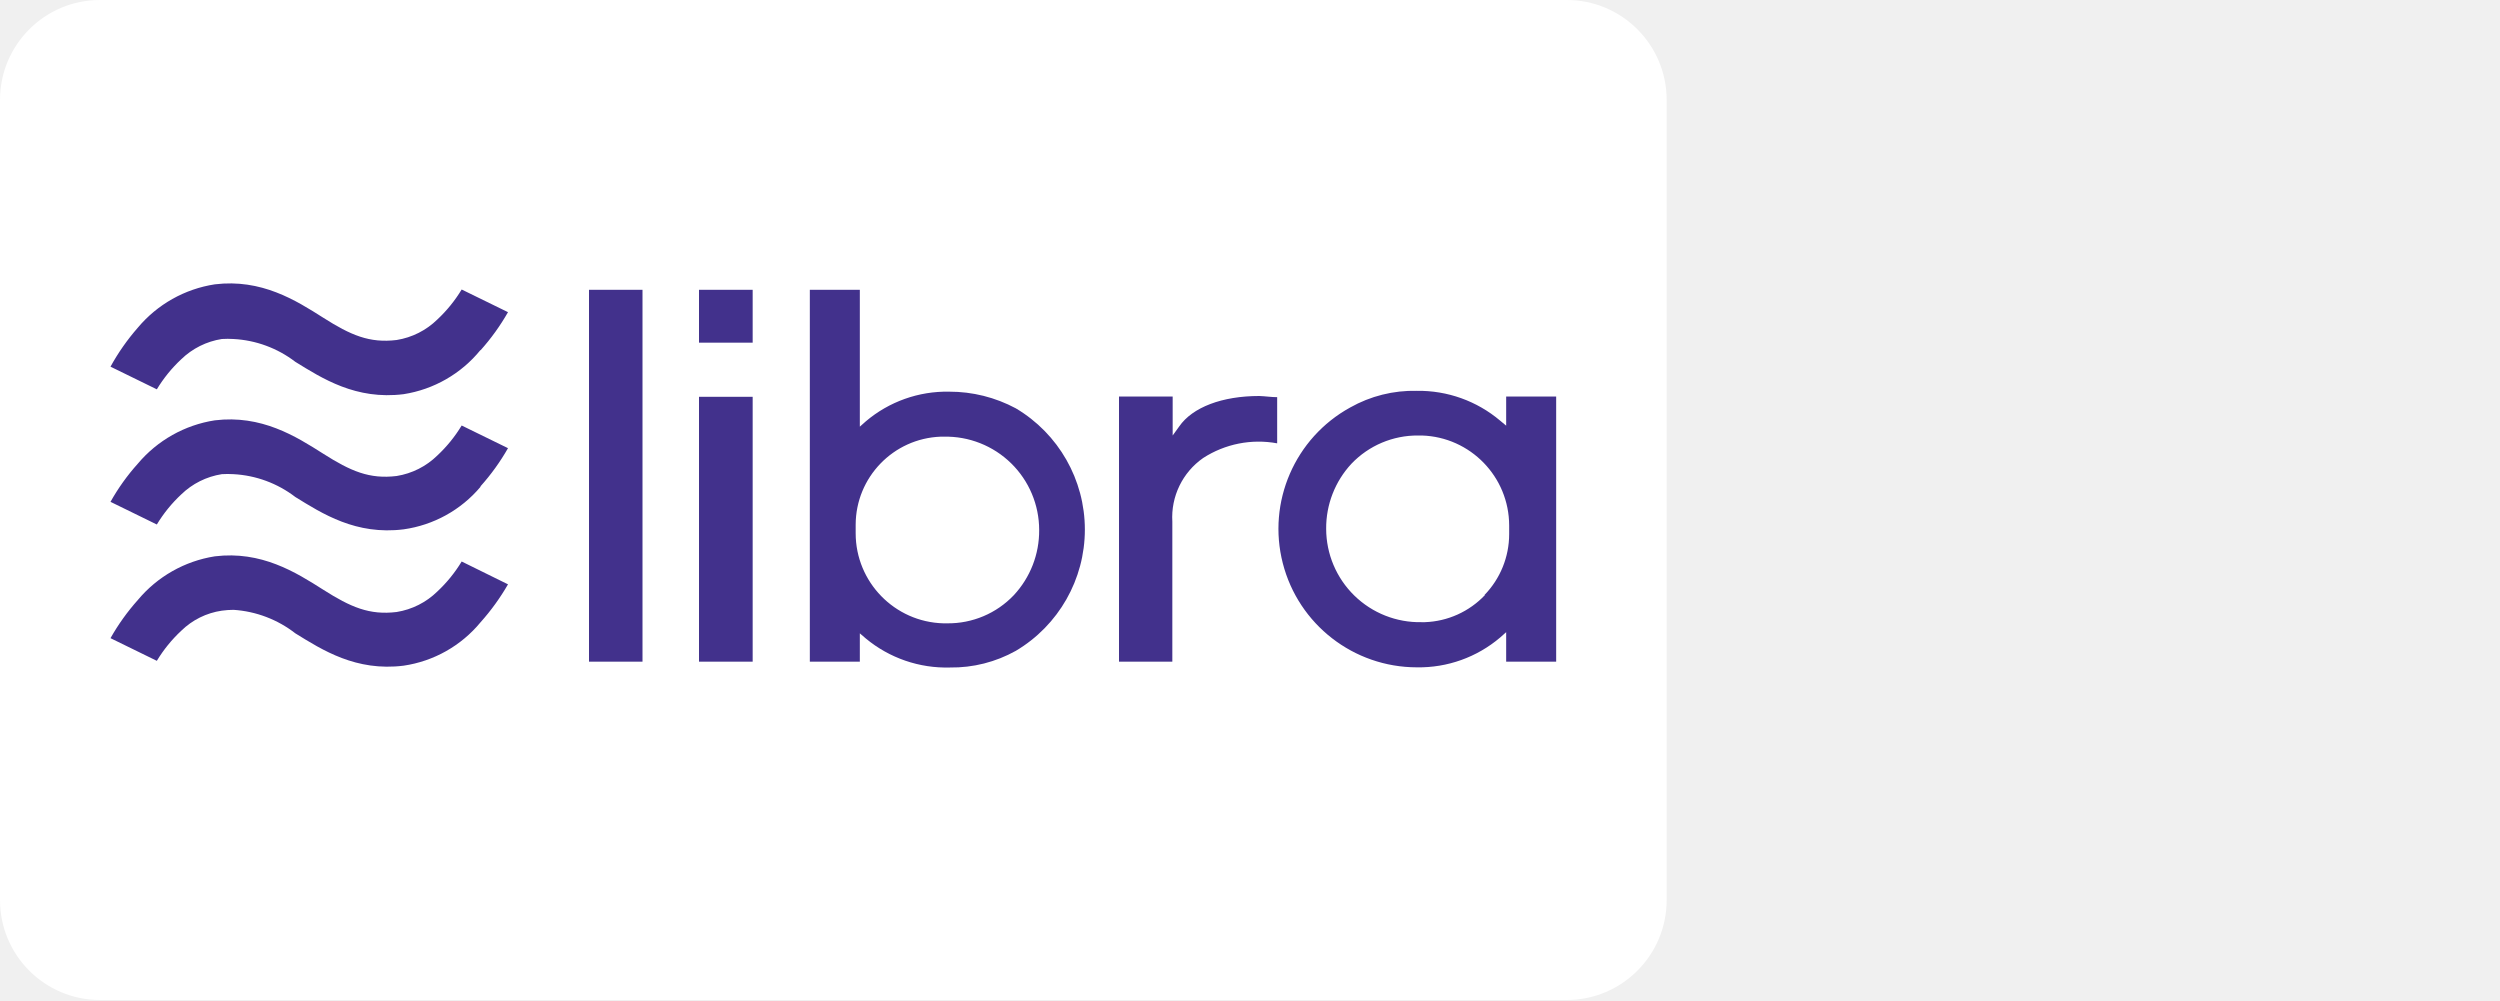
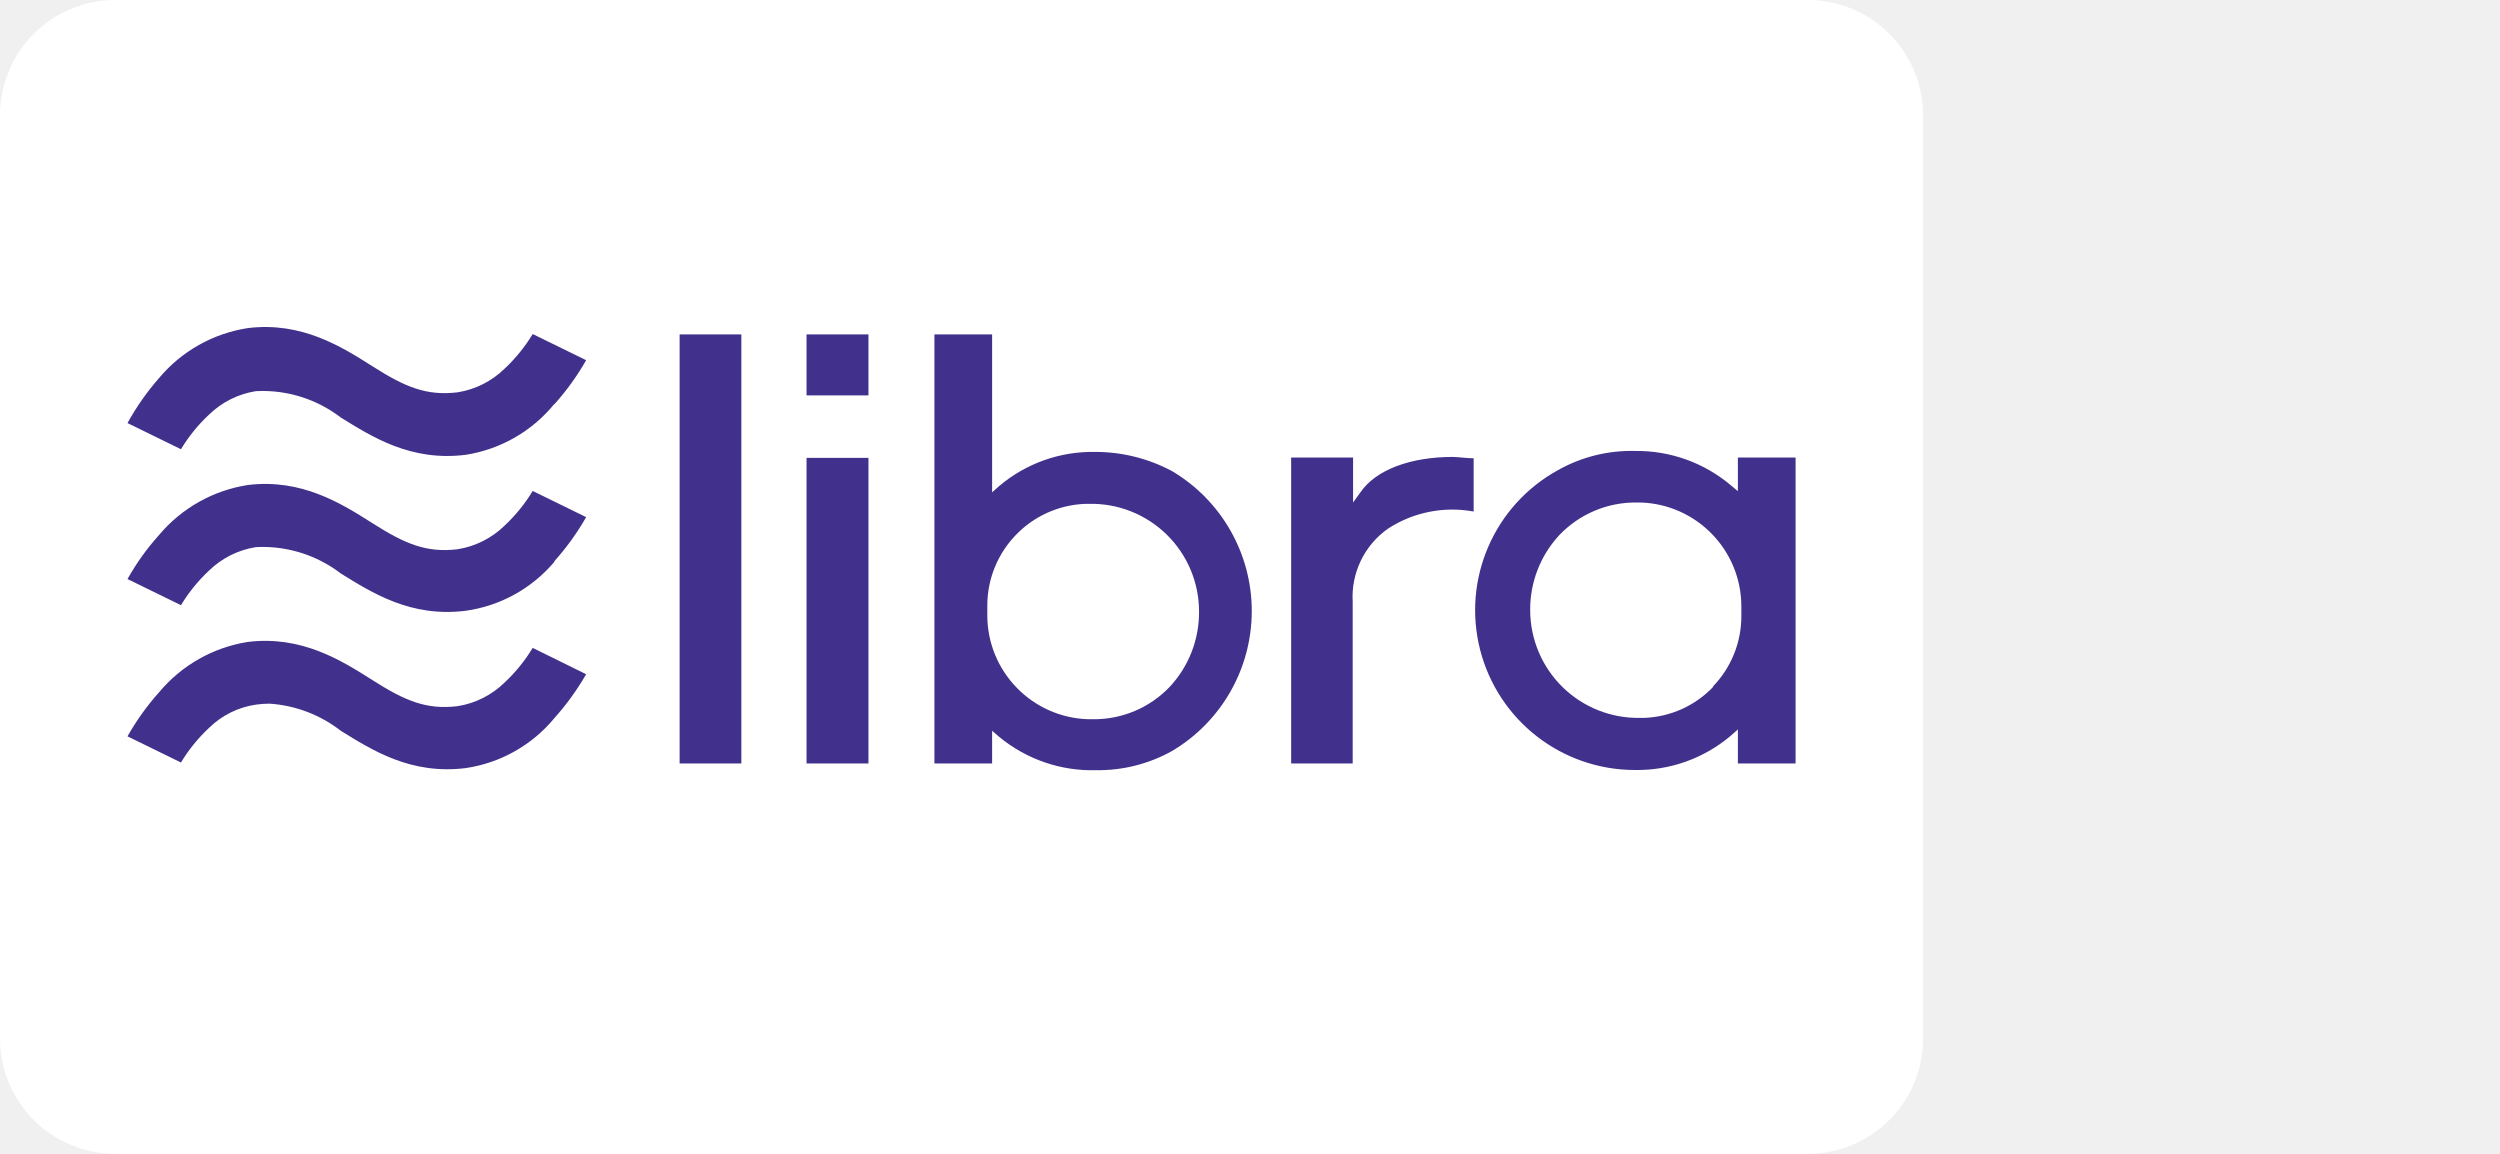
- <svg xmlns="http://www.w3.org/2000/svg" height="30" viewBox="0 0 150 60">
+ <svg xmlns="http://www.w3.org/2000/svg" height="30" viewBox="0 0 130 60">
  <defs>
    <style>.cls-1{fill:#fff;}.cls-2{fill:#42318c;}</style>
  </defs>
  <g id="Calque_2" data-name="Calque 2">
    <g id="card_libra" data-name="card libra">
      <g id="bg">
        <rect class="cls-1" width="100" height="60" rx="6" />
      </g>
      <g id="layer1">
        <g id="g829">
          <path id="path815" class="cls-2" d="M28.83,37.34a13.64,13.64,0,0,0,1.65-2.28L27.7,33.69a8.41,8.41,0,0,1-1.46,1.8,4.51,4.51,0,0,1-2.44,1.23c-1.63.2-2.76-.29-4.41-1.34s-3.71-2.34-6.5-2A7.54,7.54,0,0,0,8.27,36a13.11,13.11,0,0,0-1.64,2.29l2.78,1.36a8.41,8.41,0,0,1,1.46-1.8,4.38,4.38,0,0,1,2.44-1.21,5.49,5.49,0,0,1,.7-.05A6.76,6.76,0,0,1,17.72,38c1.62,1,3.64,2.3,6.5,1.94A7.37,7.37,0,0,0,28.83,37.34Zm0-8.16a13.32,13.32,0,0,0,1.65-2.29L27.7,25.53a8.41,8.41,0,0,1-1.46,1.8,4.51,4.51,0,0,1-2.44,1.23c-1.63.2-2.76-.29-4.41-1.34s-3.71-2.34-6.5-2a7.54,7.54,0,0,0-4.62,2.6,12.75,12.75,0,0,0-1.64,2.29l2.78,1.36a8.41,8.41,0,0,1,1.46-1.8,4.5,4.5,0,0,1,2.44-1.22,5.48,5.48,0,0,1,.7,0,6.68,6.68,0,0,1,3.71,1.37c1.62,1,3.64,2.3,6.5,1.94a7.37,7.37,0,0,0,4.61-2.55Zm0-8.16a13.32,13.32,0,0,0,1.65-2.29L27.7,17.37a8.41,8.41,0,0,1-1.46,1.8A4.51,4.51,0,0,1,23.8,20.4c-1.63.2-2.76-.29-4.41-1.34s-3.71-2.34-6.5-2a7.51,7.51,0,0,0-4.62,2.6A13.26,13.26,0,0,0,6.63,22l2.78,1.36a8.41,8.41,0,0,1,1.46-1.8,4.5,4.5,0,0,1,2.44-1.22,5.48,5.48,0,0,1,.7,0,6.68,6.68,0,0,1,3.71,1.37c1.62,1,3.64,2.3,6.5,1.94A7.42,7.42,0,0,0,28.83,21Z" />
          <path id="path817" class="cls-2" d="M38.55,17.39V39.7H35.34V17.39Zm3.39,6.42V39.7h3.22V23.81Zm30.25,3.67a6.13,6.13,0,0,1,4.44-.88V23.83c-.36,0-.72-.06-1.08-.07-2.21,0-4,.67-4.8,1.83l-.39.54V23.79H67.14V39.7h3.2V34.17c0-1,0-1.86,0-2.87a4.34,4.34,0,0,1,1.85-3.82ZM93.37,39.7V23.79h-3v1.75l-.36-.3a7.57,7.57,0,0,0-5-1.79,7.76,7.76,0,0,0-4,1,8.31,8.31,0,0,0,4,15.59,7.52,7.52,0,0,0,5-1.79l.36-.32V39.7Zm-4.27-4a5.21,5.21,0,0,1-3.61,1.63H85.3a5.61,5.61,0,0,1-5.73-5.6,5.67,5.67,0,0,1,1.52-3.91,5.47,5.47,0,0,1,4-1.69h.22a5.41,5.41,0,0,1,5.24,5.4v.52a5.25,5.25,0,0,1-1.48,3.65ZM57,40.05a7.87,7.87,0,0,0,3.95-1,8.46,8.46,0,0,0,0-14.55,8.43,8.43,0,0,0-4-1,7.51,7.51,0,0,0-5,1.78l-.36.32V17.39h-3V39.7h3V38l.36.31A7.57,7.57,0,0,0,57,40.05ZM51.34,32v-.52a5.3,5.3,0,0,1,5.1-5.28h.19a5.6,5.6,0,0,1,5.72,5.6,5.67,5.67,0,0,1-1.52,3.91,5.43,5.43,0,0,1-4,1.69h-.23A5.41,5.41,0,0,1,51.34,32ZM45.16,17.39H41.94v3.17h3.22Z" />
        </g>
      </g>
    </g>
  </g>
</svg>
